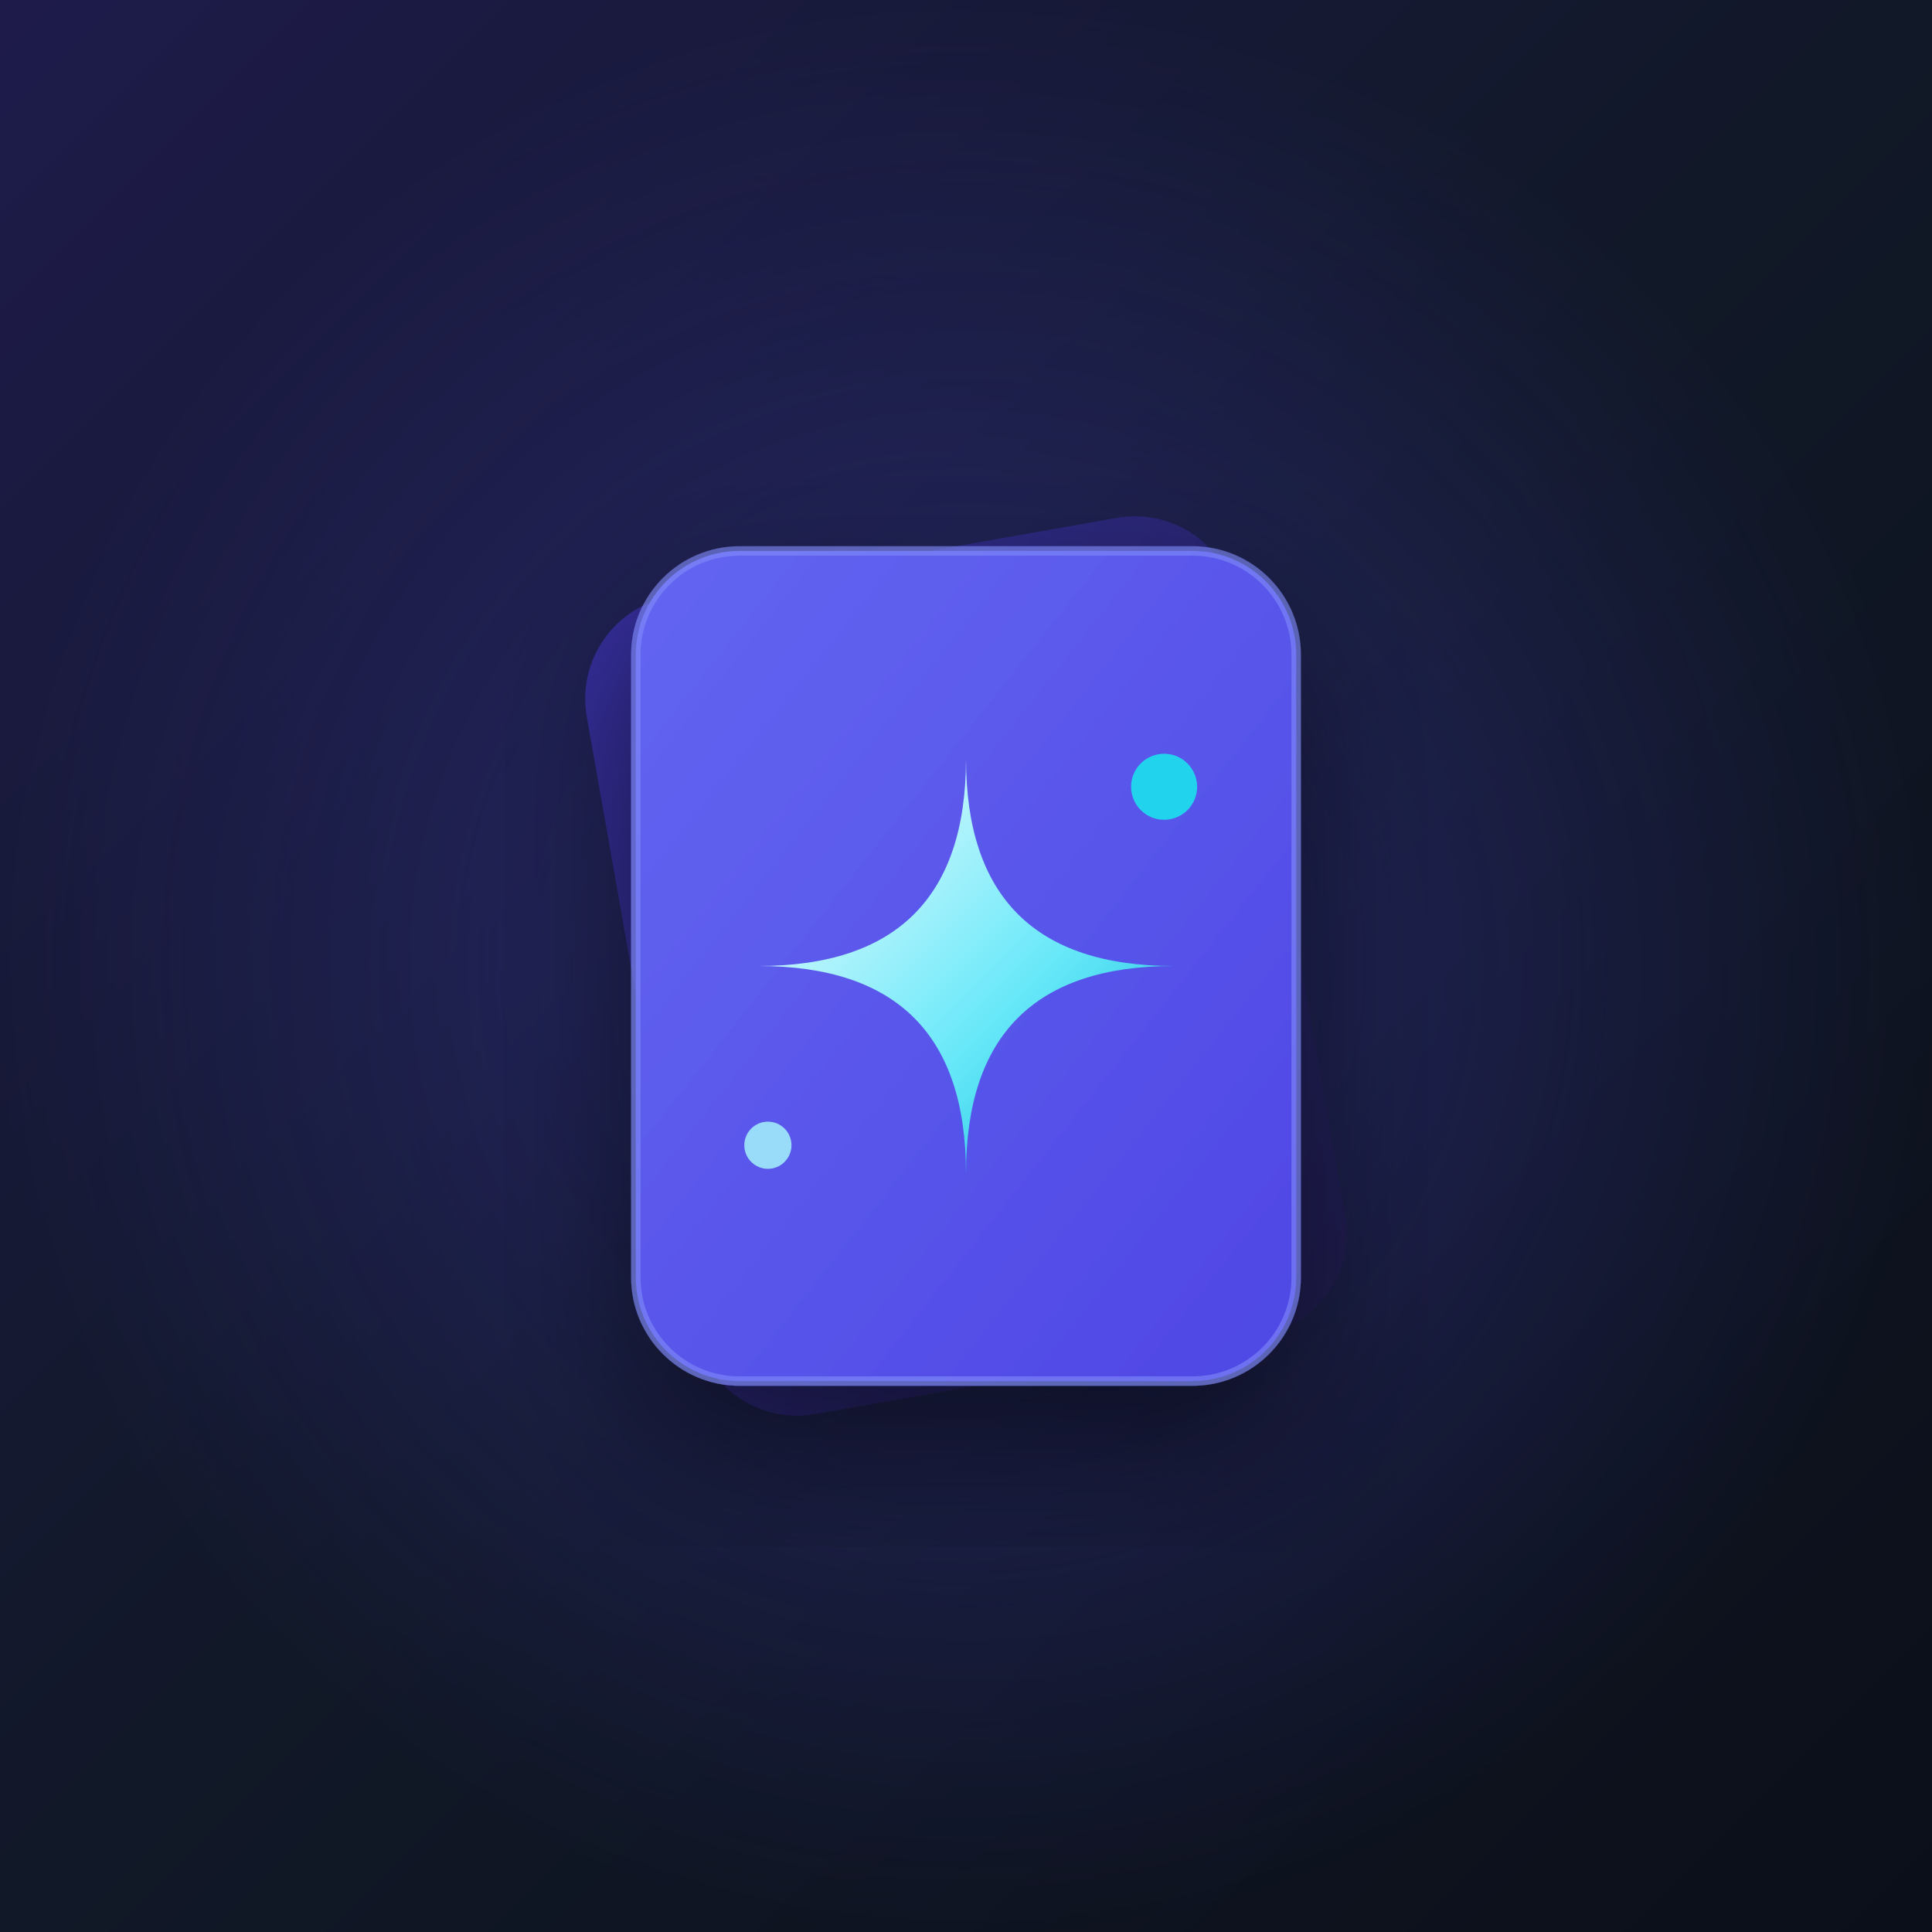
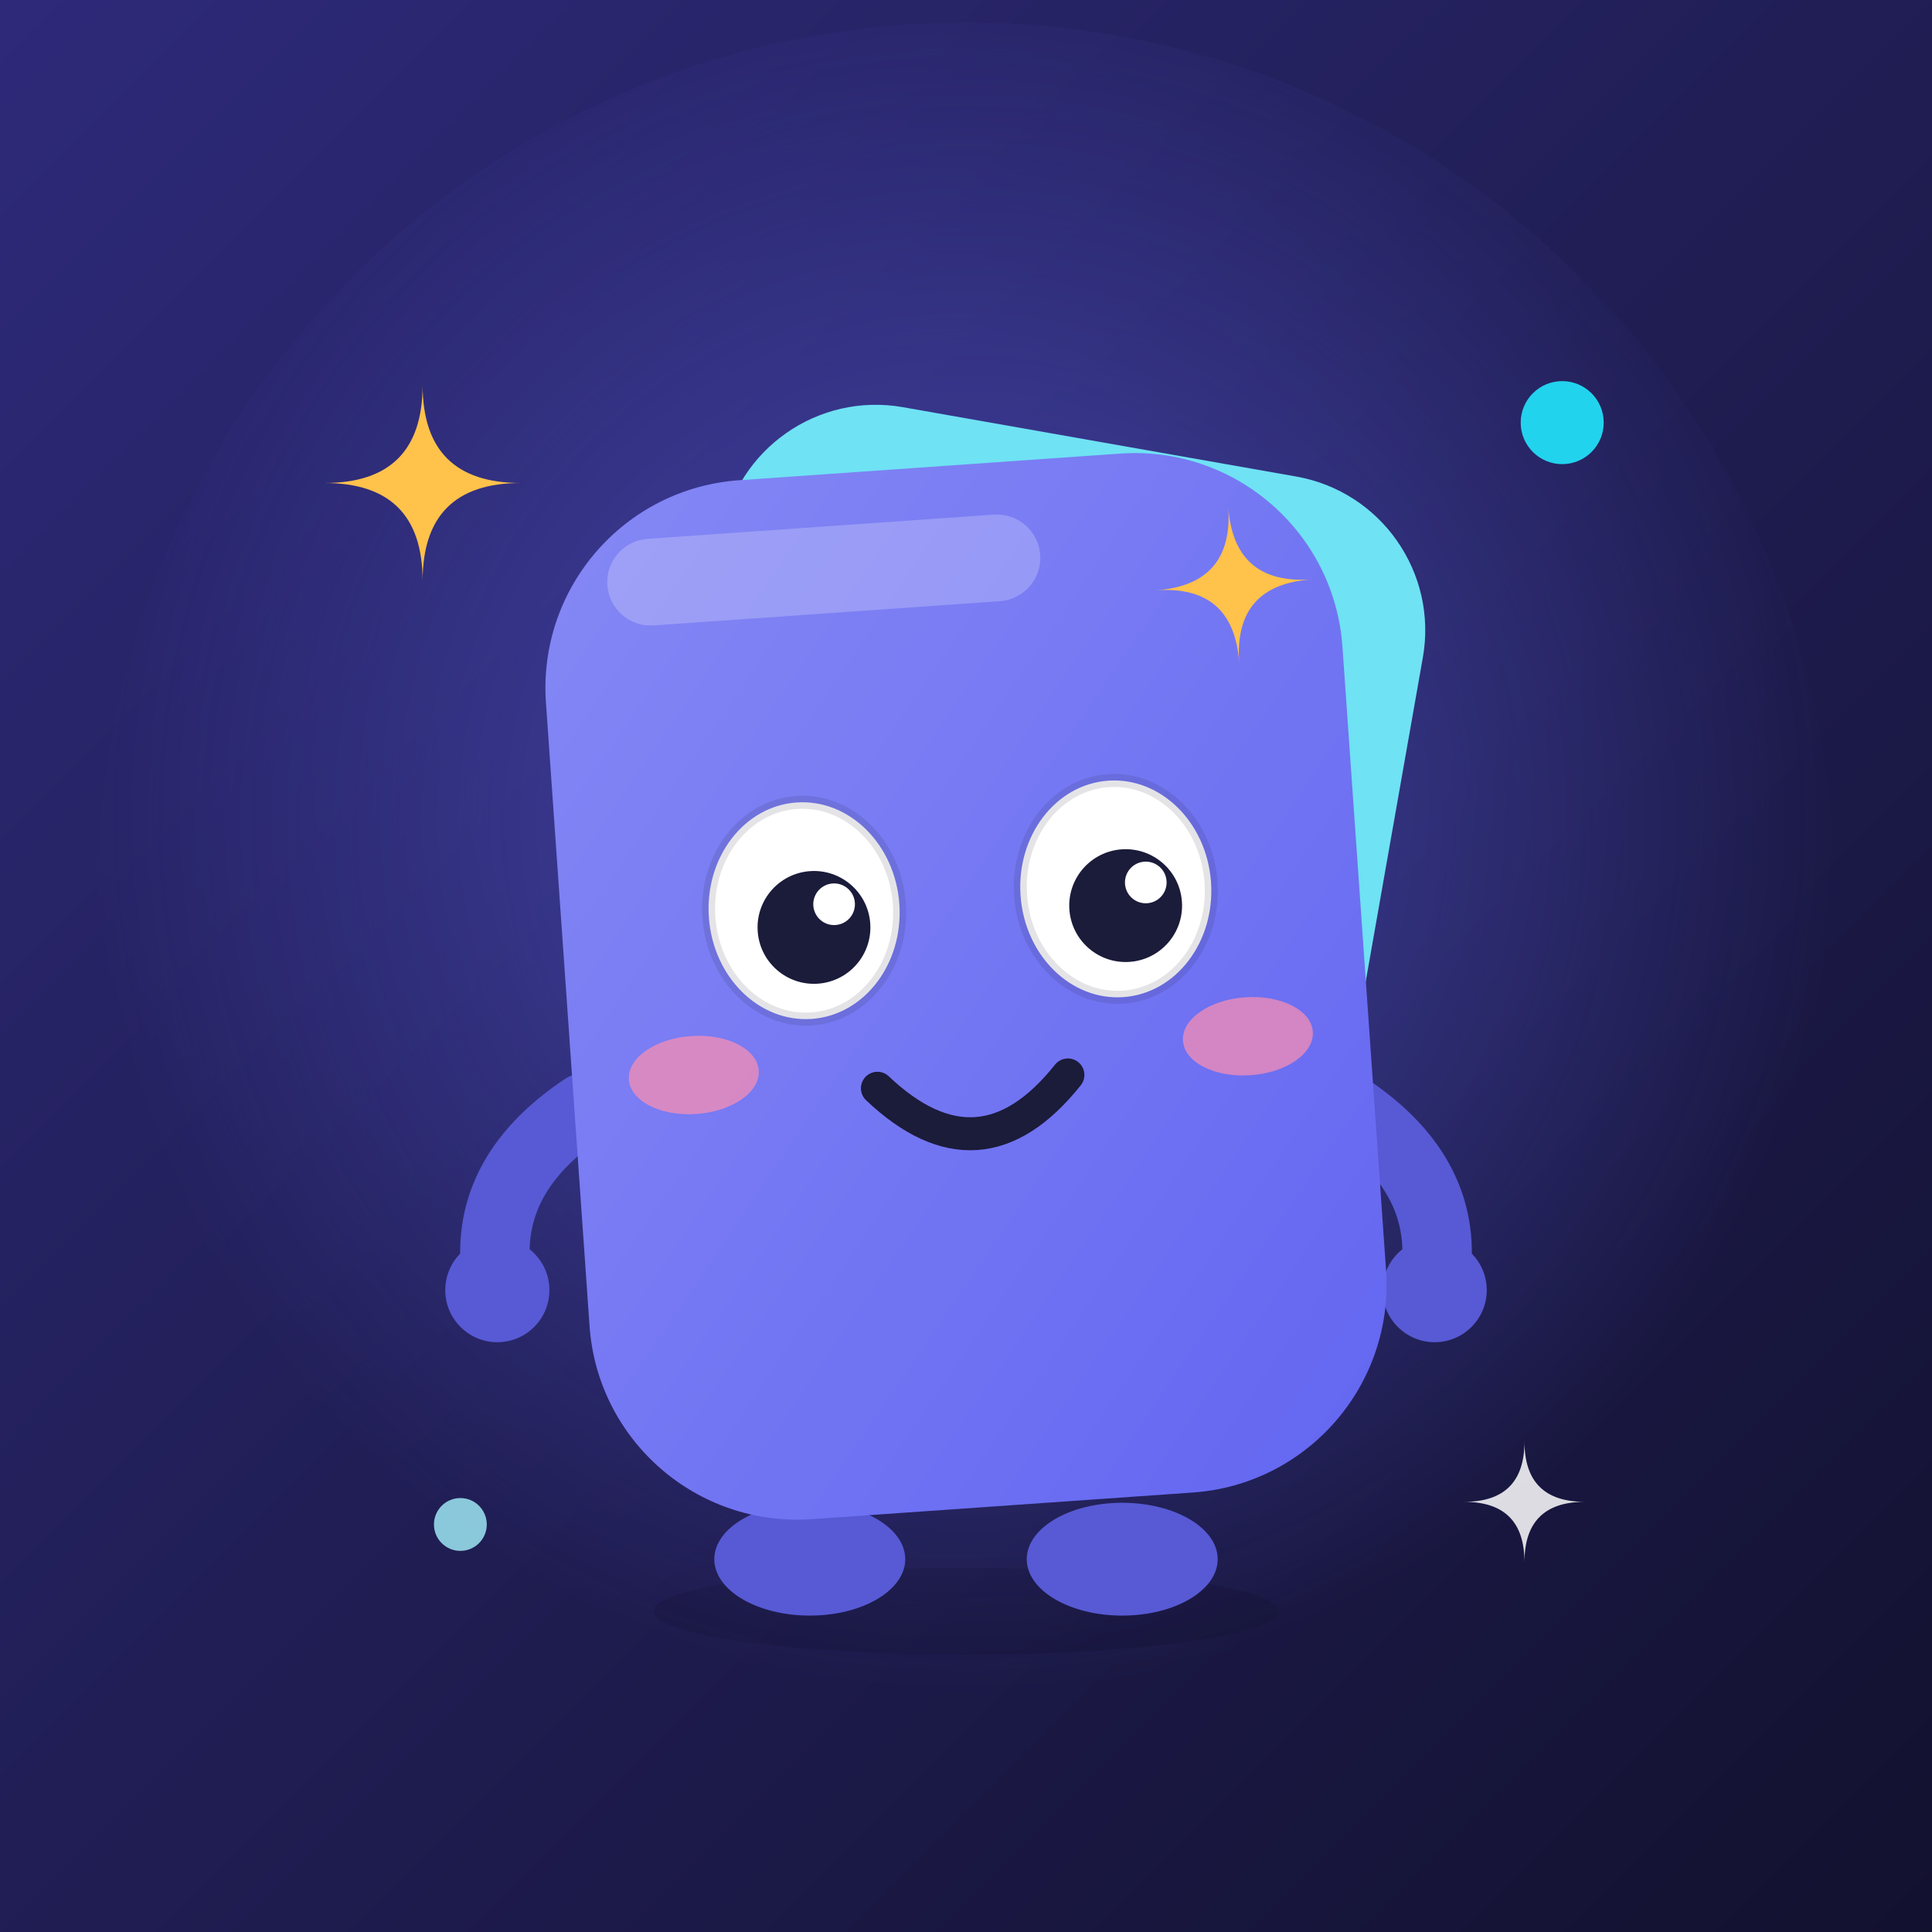
- <svg xmlns="http://www.w3.org/2000/svg" viewBox="0 0 1024 1024" width="1024" height="1024">
+ <svg xmlns="http://www.w3.org/2000/svg" width="1024" height="1024" viewBox="0 0 512 512">
  <defs>
-     <linearGradient id="appBgGrad" x1="0%" y1="0%" x2="100%" y2="100%">
-       <stop offset="0%" stop-color="#1E1B4B" />
-       <stop offset="50%" stop-color="#111827" />
-       <stop offset="100%" stop-color="#0B0F19" />
+     <linearGradient id="bg" x1="0" y1="0" x2="1" y2="1">
+       <stop offset="0" stop-color="#2E2A7A" />
+       <stop offset="1" stop-color="#12112E" />
    </linearGradient>
-     <radialGradient id="centerGlow" cx="50%" cy="50%" r="50%">
-       <stop offset="0%" stop-color="#4F46E5" stop-opacity="0.35" />
-       <stop offset="100%" stop-color="#4F46E5" stop-opacity="0" />
+     <radialGradient id="glow" cx="0.5" cy="0.46" r="0.5">
+       <stop offset="0" stop-color="#6366F1" stop-opacity="0.55" />
+       <stop offset="1" stop-color="#6366F1" stop-opacity="0" />
    </radialGradient>
-     <linearGradient id="appCardBack" x1="0%" y1="0%" x2="100%" y2="100%">
-       <stop offset="0%" stop-color="#3730A3" />
-       <stop offset="100%" stop-color="#1E1B4B" />
+     <linearGradient id="rim" x1="0" y1="0" x2="0" y2="1">
+       <stop offset="0" stop-color="#FFFFFF" stop-opacity="0.28" />
+       <stop offset="0.5" stop-color="#FFFFFF" stop-opacity="0" />
    </linearGradient>
-     <linearGradient id="appCardFront" x1="0%" y1="0%" x2="100%" y2="100%">
-       <stop offset="0%" stop-color="#6366F1" />
-       <stop offset="100%" stop-color="#4F46E5" />
-     </linearGradient>
-     <linearGradient id="appSpark" x1="0%" y1="0%" x2="100%" y2="100%">
-       <stop offset="0%" stop-color="#FFFFFF" />
-       <stop offset="60%" stop-color="#67E8F9" />
-       <stop offset="100%" stop-color="#06B6D4" />
-     </linearGradient>
-     <filter id="appShadow" x="-20%" y="-20%" width="140%" height="140%">
-       <feDropShadow dx="0" dy="28" stdDeviation="32" flood-color="#000000" flood-opacity="0.5" />
-     </filter>
  </defs>
-   <rect width="1024" height="1024" fill="url(#appBgGrad)" />
-   <rect width="1024" height="1024" fill="url(#centerGlow)" />
-   <g transform="translate(192, 192) scale(1.25)">
-     <rect x="116" y="80" width="280" height="352" rx="44" transform="rotate(-10 256 256)" fill="url(#appCardBack)" opacity="0.92" />
-     <rect x="116" y="80" width="280" height="352" rx="44" fill="url(#appCardFront)" filter="url(#appShadow)" stroke="#818CF8" stroke-width="4" stroke-opacity="0.6" />
-     <path d="M 256 168 Q 256 256 168 256 Q 256 256 256 344 Q 256 256 344 256 Q 256 256 256 168 Z" fill="url(#appSpark)" />
-     <circle cx="340" cy="180" r="14" fill="#22D3EE" />
-     <circle cx="172" cy="332" r="10" fill="#A5F3FC" opacity="0.85" />
+   <rect x="0" y="0" width="512" height="512" fill="url(#bg)" />
+   <circle cx="256" cy="236" r="230" fill="url(#glow)" />
+   <path d="M 112 102 Q 112 128 138 128 Q 112 128 112 154 Q 112 128 86 128 Q 112 128 112 102 Z" fill="#FFC24B" />
+   <path d="M 404 382 Q 404 398 420 398 Q 404 398 404 414 Q 404 398 388 398 Q 404 398 404 382 Z" fill="#FFFFFF" opacity="0.85" />
+   <circle cx="414" cy="112" r="11" fill="#22D3EE" />
+   <circle cx="122" cy="404" r="7" fill="#A5F3FC" opacity="0.8" />
+   <g transform="translate(118 91.2) scale(2.3)">
+     <g>
+       <defs>
+         <linearGradient id="bodym" x1="0" y1="0" x2="1" y2="1">
+           <stop offset="0" stop-color="#8588f4" />
+           <stop offset="1" stop-color="#6366F1" />
+         </linearGradient>
+       </defs>
+       <ellipse cx="60" cy="146" rx="36" ry="5" fill="#000000" opacity="0.1" />
+       <g transform="rotate(10 63 70)">
+         <rect x="24" y="10" width="82" height="112" rx="18" fill="#6fe2f4" />
+       </g>
+       <path d="M 16 88 Q 4 96 6 108" stroke="#575ad4" stroke-width="8" stroke-linecap="round" fill="none" />
+       <circle cx="6" cy="109" r="6" fill="#575ad4" />
+       <path d="M 104 88 Q 116 96 114 108" stroke="#575ad4" stroke-width="8" stroke-linecap="round" fill="none" />
+       <circle cx="114" cy="109" r="6" fill="#575ad4" />
+       <ellipse cx="42" cy="140" rx="11" ry="6.5" fill="#575ad4" />
+       <ellipse cx="78" cy="140" rx="11" ry="6.5" fill="#575ad4" />
+       <g transform="rotate(-4 60 74)">
+         <rect x="14" y="14" width="92" height="120" rx="24" fill="url(#bodym)" />
+         <rect x="22" y="20" width="50" height="10" rx="5" fill="#FFFFFF" opacity="0.22" />
+         <path d="M 94 21 Q 94 30 103 30 Q 94 30 94 39 Q 94 30 85 30 Q 94 30 94 21 Z" fill="#FFC24B" />
+         <ellipse cx="42" cy="64" rx="11" ry="12.5" fill="#FFFFFF" stroke="#1B1B3A" stroke-opacity="0.12" stroke-width="1.5" />
+         <circle cx="43" cy="66" r="6.5" fill="#1B1B3A" />
+         <circle cx="45.5" cy="63.5" r="2.4" fill="#FFFFFF" />
+         <ellipse cx="78" cy="64" rx="11" ry="12.5" fill="#FFFFFF" stroke="#1B1B3A" stroke-opacity="0.12" stroke-width="1.5" />
+         <circle cx="79" cy="66" r="6.5" fill="#1B1B3A" />
+         <circle cx="81.5" cy="63.5" r="2.4" fill="#FFFFFF" />
+         <ellipse cx="28" cy="82" rx="7.5" ry="4.5" fill="#FF8FB1" opacity="0.7" />
+         <ellipse cx="92" cy="82" rx="7.5" ry="4.5" fill="#FF8FB1" opacity="0.7" />
+         <path d="M 49 85 Q 60 97 71 85" stroke="#1B1B3A" stroke-width="3.8" stroke-linecap="round" fill="none" />
+       </g>
+     </g>
  </g>
</svg>
